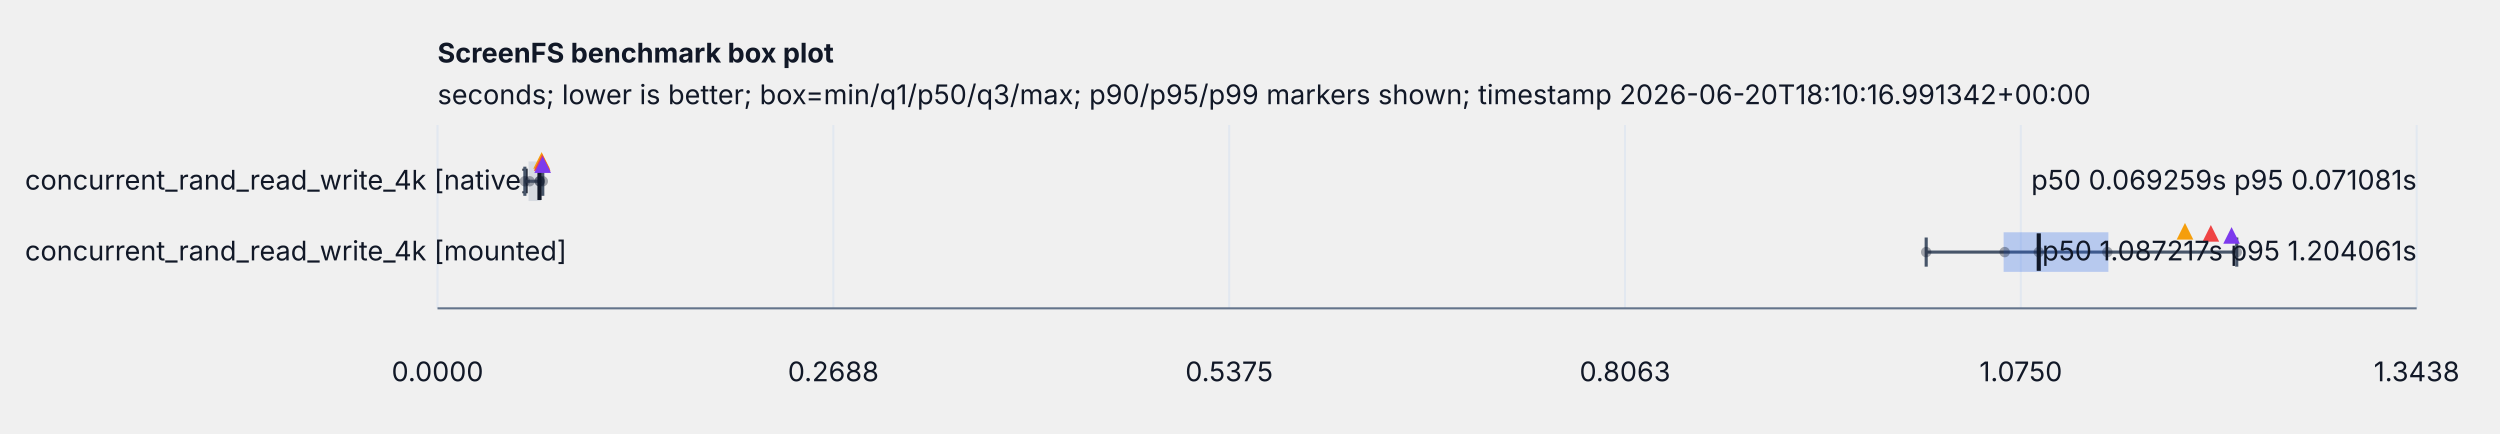
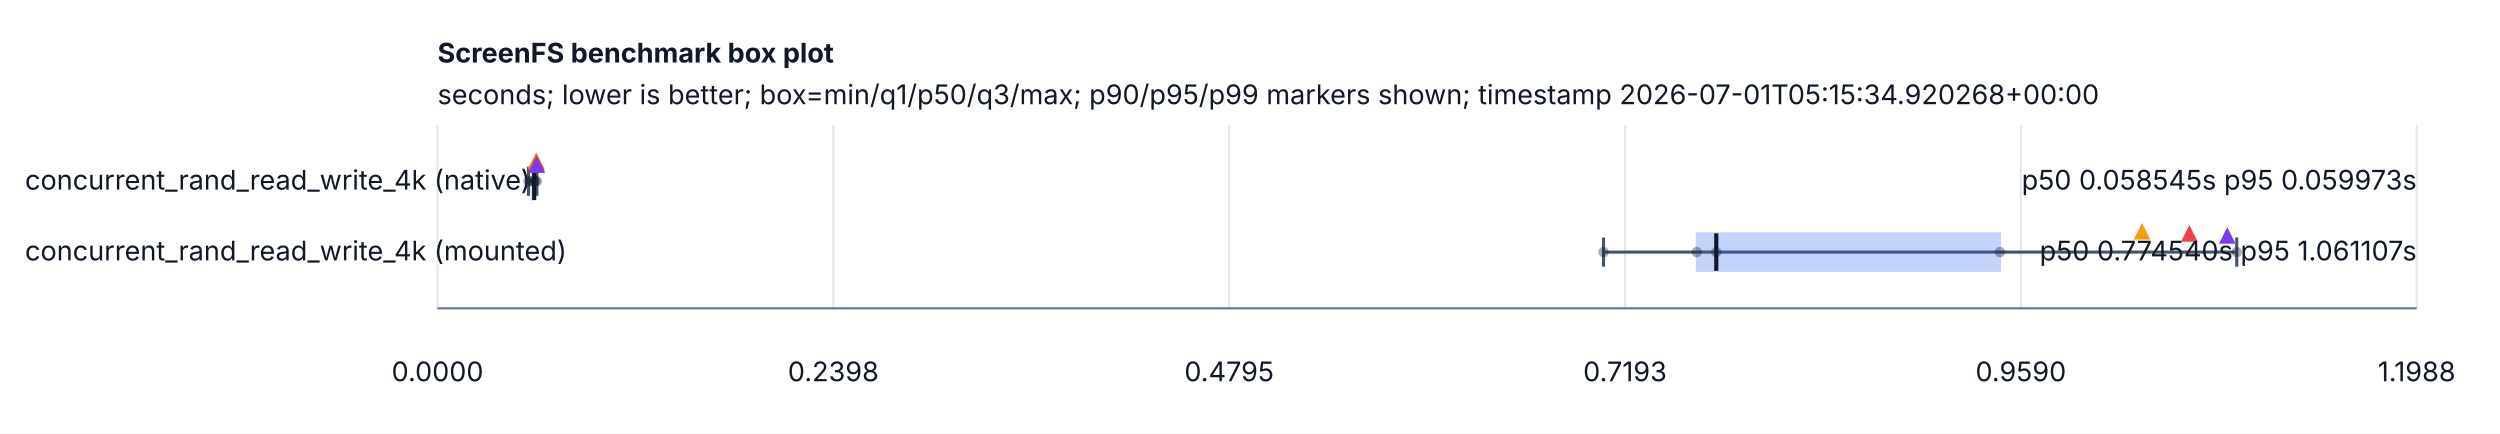
<svg xmlns="http://www.w3.org/2000/svg" width="1200" height="208" viewBox="0 0 1200 208">
+   <rect width="100%" height="100%" fill="white" />
  <style>
text{font-family:Inter,Pretendard,Arial,sans-serif;fill:#111827;font-size:13px}
.axis{stroke:#64748b;stroke-width:1}.grid{stroke:#e2e8f0;stroke-width:1}.median{stroke:#111827;stroke-width:2}.whisker{stroke:#475569;stroke-width:1.5}.sample{fill:#0f172a;opacity:.35}
</style>
  <text x="210" y="30" font-size="20" font-weight="700">ScreenFS benchmark box plot</text>
-   <text x="210" y="50">seconds; lower is better; box=min/q1/p50/q3/max; p90/p95/p99 markers shown; timestamp 2026-06-20T18:10:16.991342+00:00</text>
+   <text x="210" y="50">seconds; lower is better; box=min/q1/p50/q3/max; p90/p95/p99 markers shown; timestamp 2026-07-01T05:15:34.920268+00:00</text>
  <line class="grid" x1="210.00" y1="60" x2="210.00" y2="148" />
  <text x="210.00" y="183" text-anchor="middle">0.0000</text>
  <line class="grid" x1="400.00" y1="60" x2="400.00" y2="148" />
-   <text x="400.00" y="183" text-anchor="middle">0.2688</text>
+   <text x="400.00" y="183" text-anchor="middle">0.2398</text>
  <line class="grid" x1="590.00" y1="60" x2="590.00" y2="148" />
-   <text x="590.00" y="183" text-anchor="middle">0.5375</text>
+   <text x="590.00" y="183" text-anchor="middle">0.4795</text>
  <line class="grid" x1="780.00" y1="60" x2="780.00" y2="148" />
-   <text x="780.00" y="183" text-anchor="middle">0.8063</text>
+   <text x="780.00" y="183" text-anchor="middle">0.7193</text>
  <line class="grid" x1="970.00" y1="60" x2="970.00" y2="148" />
-   <text x="970.00" y="183" text-anchor="middle">1.0750</text>
+   <text x="970.00" y="183" text-anchor="middle">0.9590</text>
  <line class="grid" x1="1160.00" y1="60" x2="1160.00" y2="148" />
-   <text x="1160.00" y="183" text-anchor="middle">1.3438</text>
+   <text x="1160.00" y="183" text-anchor="middle">1.1988</text>
  <line class="axis" x1="210" y1="148" x2="1160" y2="148" />
-   <text x="12" y="91.00">concurrent_rand_read_write_4k [native]</text>
-   <line class="whisker" x1="251.93" y1="87.00" x2="260.53" y2="87.00" />
-   <line class="whisker" x1="251.93" y1="80.00" x2="251.93" y2="94.00" />
-   <line class="whisker" x1="260.53" y1="80.00" x2="260.53" y2="94.00" />
-   <rect x="254.20" y="78.00" width="4.92" height="18" fill="#94a3b8" opacity="0.28" stroke="#94a3b8" />
-   <line class="median" x1="258.96" y1="78.00" x2="258.96" y2="96.00" />
-   <circle class="sample" cx="254.20" cy="87.00" r="2.5" />
-   <circle class="sample" cx="259.12" cy="87.00" r="2.5" />
-   <circle class="sample" cx="258.96" cy="87.00" r="2.5" />
-   <circle class="sample" cx="260.53" cy="87.00" r="2.5" />
-   <circle class="sample" cx="251.93" cy="87.00" r="2.5" />
-   <polygon points="259.97,73.00 255.97,81.00 263.97,81.00" fill="#f59e0b" />
-   <polygon points="260.25,74.00 256.25,82.00 264.25,82.00" fill="#ef4444" />
-   <polygon points="260.48,75.00 256.48,83.00 264.48,83.00" fill="#7c3aed" />
-   <text x="1160" y="91.00" text-anchor="end">p50 0.069259s p95 0.071081s</text>
-   <text x="12" y="125.00">concurrent_rand_read_write_4k [mounted]</text>
-   <line class="whisker" x1="924.57" y1="121.00" x2="1073.64" y2="121.00" />
-   <line class="whisker" x1="924.57" y1="114.00" x2="924.57" y2="128.00" />
+   <text x="12" y="91.00">concurrent_rand_read_write_4k (native)</text>
+   <line class="whisker" x1="253.67" y1="87.00" x2="257.69" y2="87.00" />
+   <line class="whisker" x1="253.67" y1="80.00" x2="253.67" y2="94.00" />
+   <line class="whisker" x1="257.69" y1="80.00" x2="257.69" y2="94.00" />
+   <rect x="255.07" y="78.00" width="1.79" height="18" fill="#94a3b8" opacity="0.28" stroke="#94a3b8" />
+   <line class="median" x1="256.40" y1="78.00" x2="256.40" y2="96.00" />
+   <circle class="sample" cx="255.07" cy="87.00" r="2.5" />
+   <circle class="sample" cx="253.67" cy="87.00" r="2.5" />
+   <circle class="sample" cx="257.69" cy="87.00" r="2.5" />
+   <circle class="sample" cx="256.86" cy="87.00" r="2.5" />
+   <circle class="sample" cx="256.40" cy="87.00" r="2.5" />
+   <polygon points="257.36,73.00 253.36,81.00 261.36,81.00" fill="#f59e0b" />
+   <polygon points="257.53,74.00 253.53,82.00 261.53,82.00" fill="#ef4444" />
+   <polygon points="257.66,75.00 253.66,83.00 261.66,83.00" fill="#7c3aed" />
+   <text x="1160" y="91.00" text-anchor="end">p50 0.058545s p95 0.059973s</text>
+   <text x="12" y="125.00">concurrent_rand_read_write_4k (mounted)</text>
+   <line class="whisker" x1="769.69" y1="121.00" x2="1073.64" y2="121.00" />
+   <line class="whisker" x1="769.69" y1="114.00" x2="769.69" y2="128.00" />
  <line class="whisker" x1="1073.64" y1="114.00" x2="1073.64" y2="128.00" />
-   <rect x="962.24" y="112.00" width="49.29" height="18" fill="#2563eb" opacity="0.28" stroke="#2563eb" />
-   <line class="median" x1="978.61" y1="112.00" x2="978.61" y2="130.00" />
-   <circle class="sample" cx="978.61" cy="121.00" r="2.5" />
-   <circle class="sample" cx="924.57" cy="121.00" r="2.5" />
-   <circle class="sample" cx="1011.52" cy="121.00" r="2.5" />
-   <circle class="sample" cx="962.24" cy="121.00" r="2.5" />
+   <rect x="814.45" y="112.00" width="145.55" height="18" fill="#2563eb" opacity="0.28" stroke="#2563eb" />
+   <line class="median" x1="823.81" y1="112.00" x2="823.81" y2="130.00" />
+   <circle class="sample" cx="823.81" cy="121.00" r="2.5" />
+   <circle class="sample" cx="814.45" cy="121.00" r="2.5" />
  <circle class="sample" cx="1073.64" cy="121.00" r="2.5" />
-   <polygon points="1048.79,107.00 1044.79,115.00 1052.79,115.00" fill="#f59e0b" />
-   <polygon points="1061.21,108.00 1057.21,116.00 1065.21,116.00" fill="#ef4444" />
-   <polygon points="1071.15,109.00 1067.15,117.00 1075.15,117.00" fill="#7c3aed" />
-   <text x="1160" y="125.00" text-anchor="end">p50 1.087217s p95 1.204061s</text>
+   <circle class="sample" cx="769.69" cy="121.00" r="2.5" />
+   <circle class="sample" cx="960.00" cy="121.00" r="2.5" />
+   <polygon points="1028.18,107.00 1024.18,115.00 1032.18,115.00" fill="#f59e0b" />
+   <polygon points="1050.91,108.00 1046.91,116.00 1054.91,116.00" fill="#ef4444" />
+   <polygon points="1069.09,109.00 1065.09,117.00 1073.09,117.00" fill="#7c3aed" />
+   <text x="1160" y="125.00" text-anchor="end">p50 0.774540s p95 1.061107s</text>
</svg>
